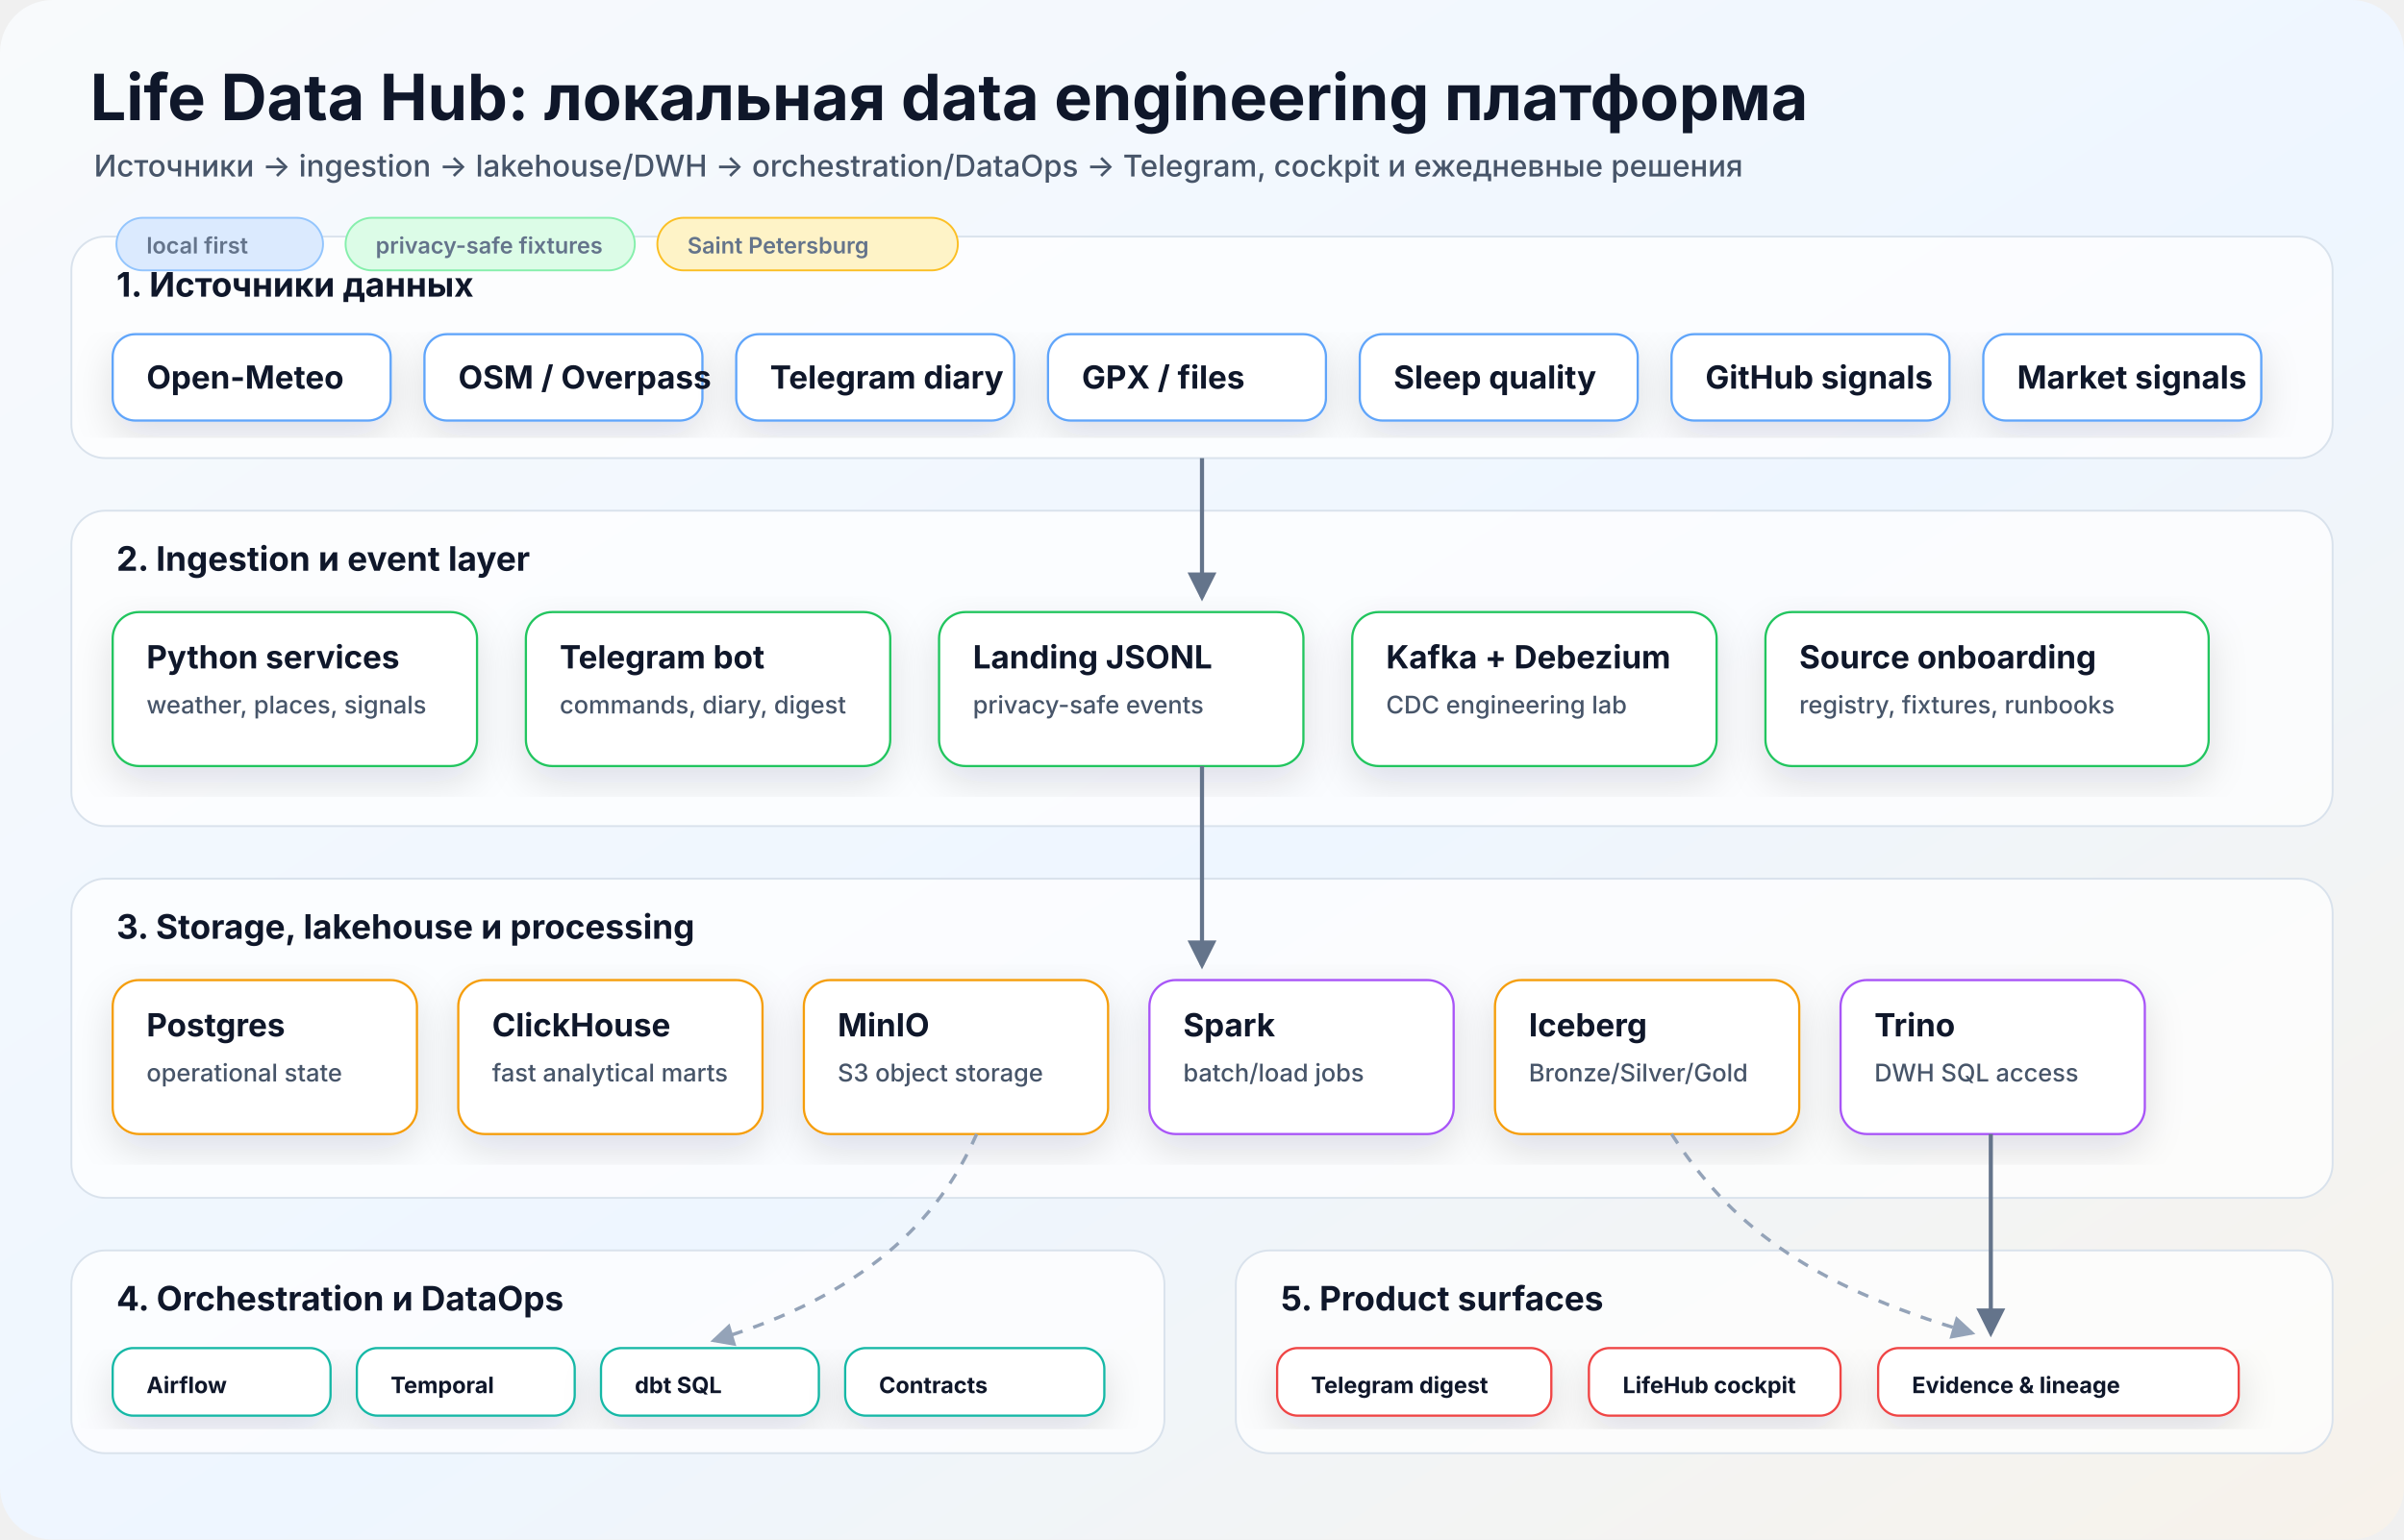
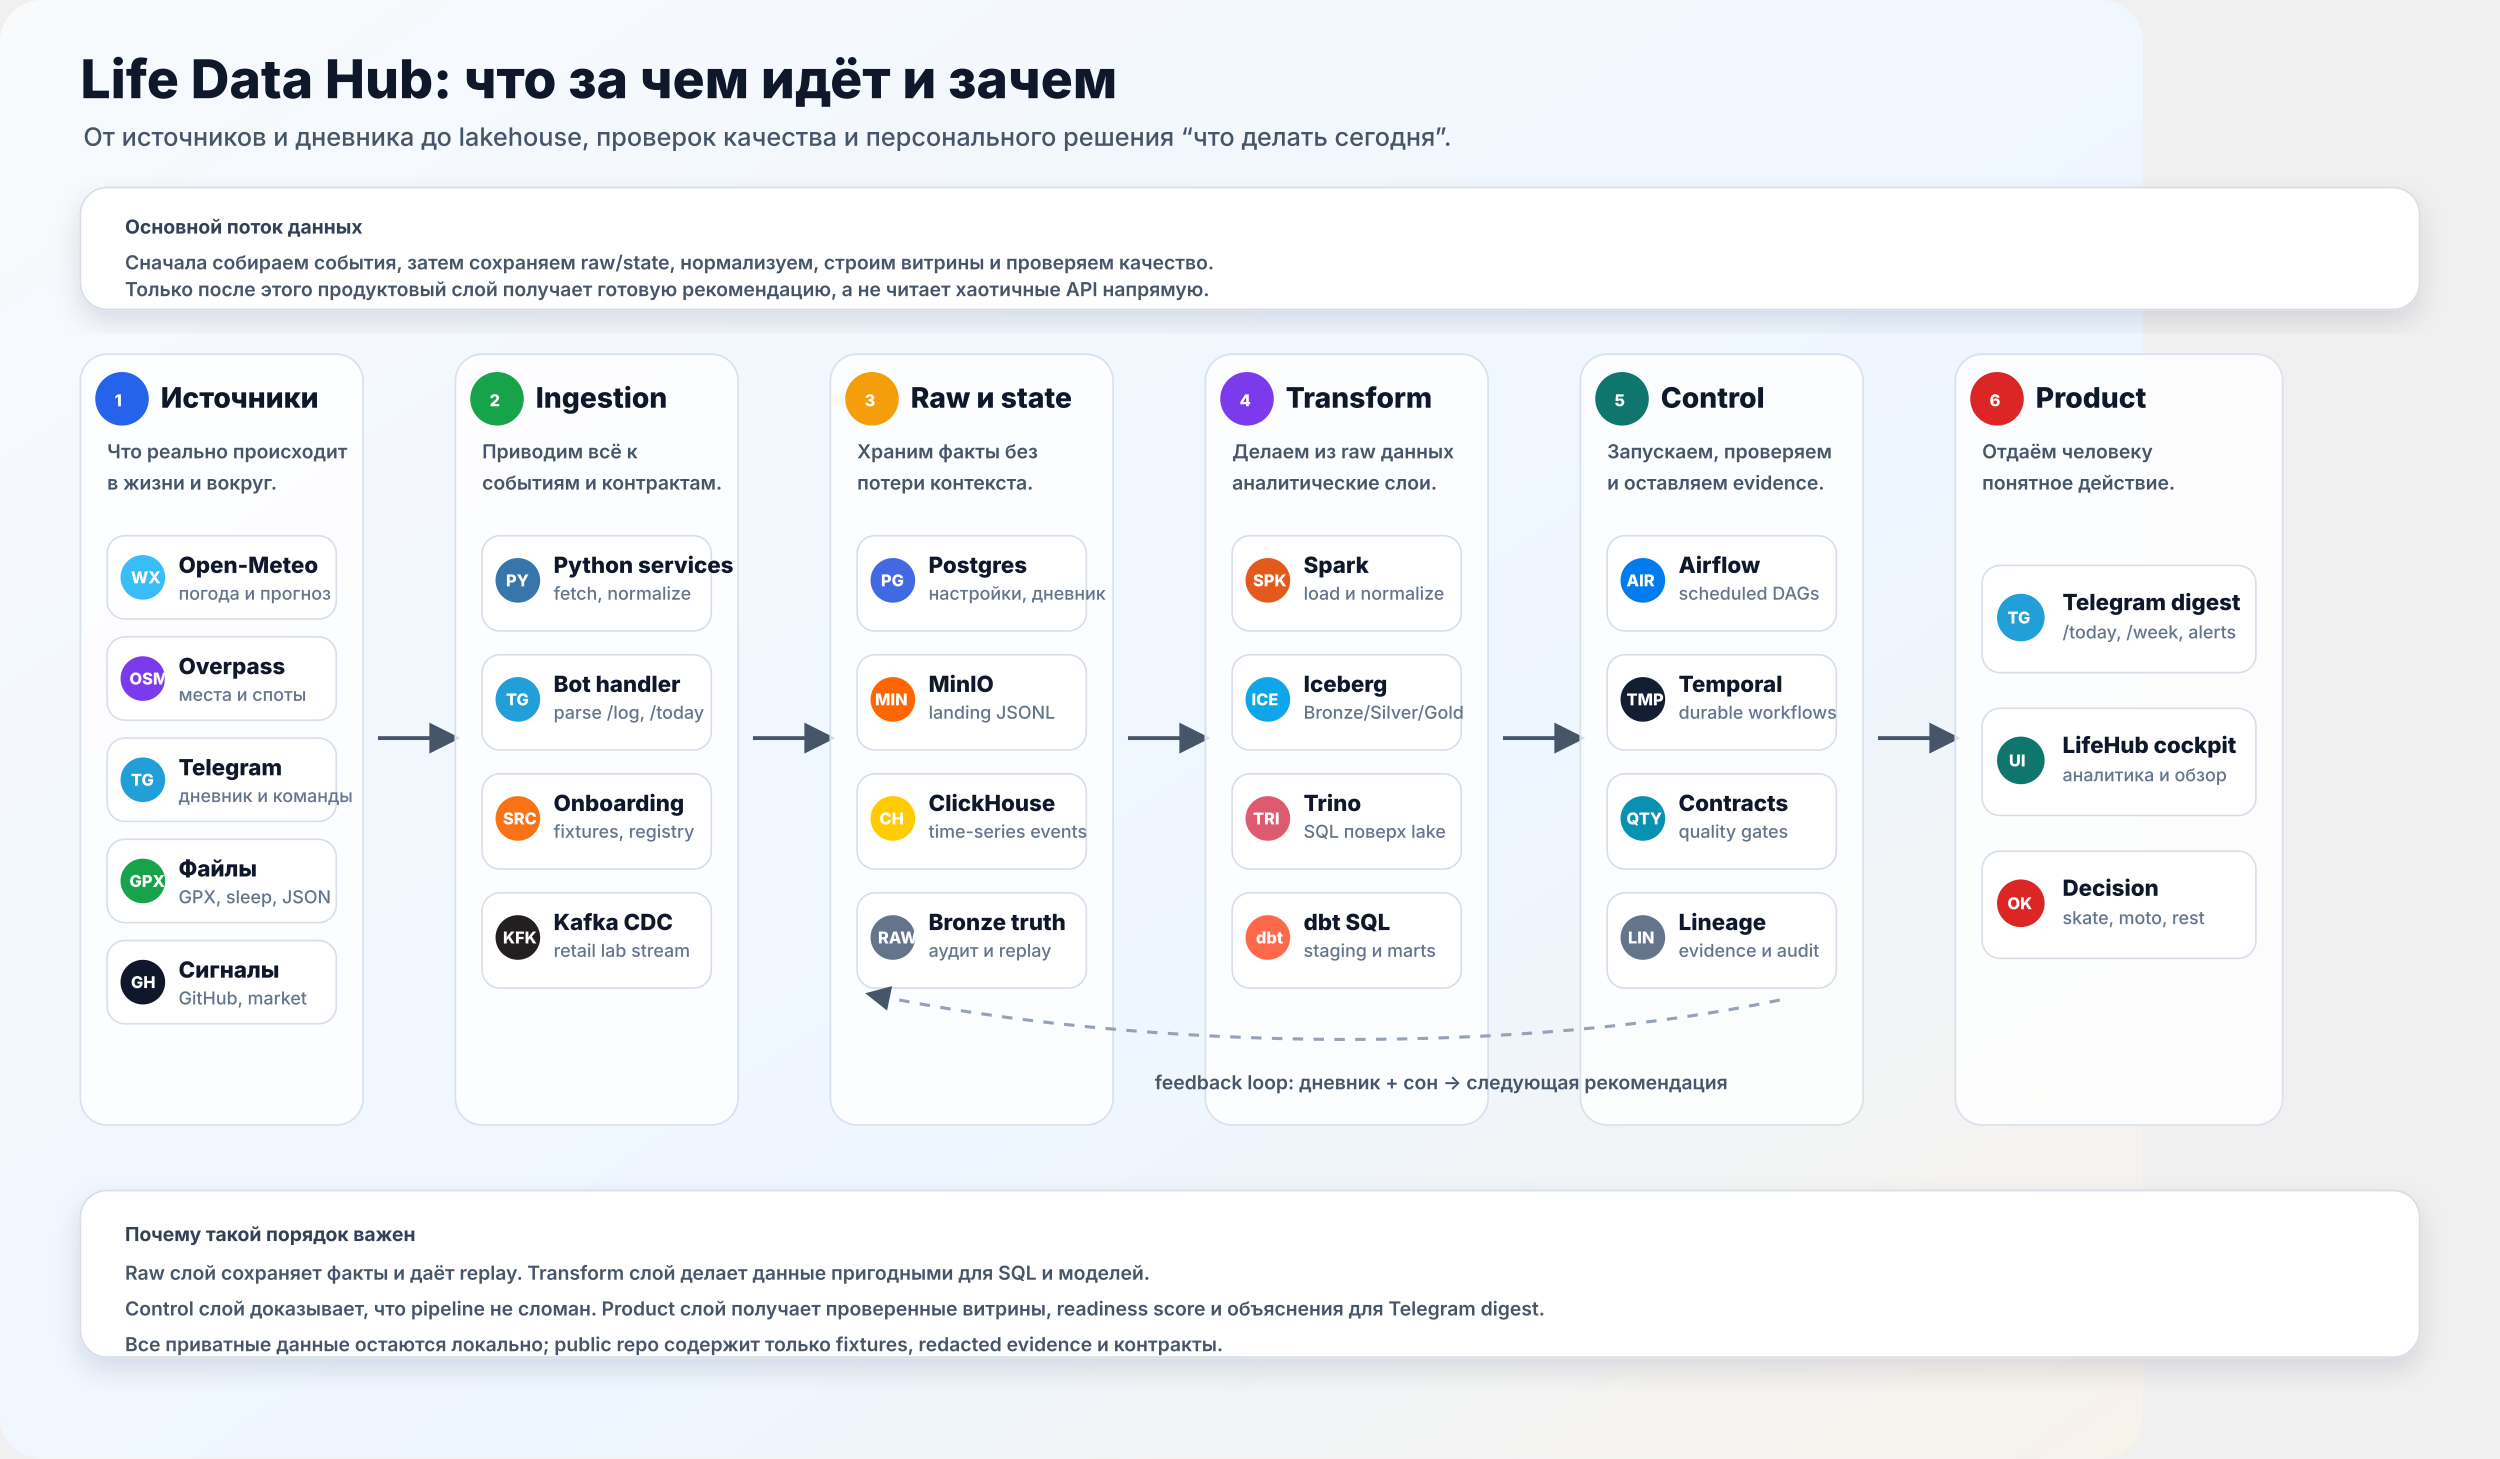
- <svg xmlns="http://www.w3.org/2000/svg" width="1280" height="820" viewBox="0 0 1280 820" role="img" aria-labelledby="title desc">
+ <svg xmlns="http://www.w3.org/2000/svg" width="1680" height="980" viewBox="0 0 1680 980" role="img" aria-labelledby="title desc">
  <defs>
    <linearGradient id="bg" x1="0" y1="0" x2="1" y2="1">
      <stop offset="0%" stop-color="#f8fafc" />
-       <stop offset="55%" stop-color="#eef6ff" />
+       <stop offset="62%" stop-color="#eef6ff" />
      <stop offset="100%" stop-color="#f7f2ea" />
    </linearGradient>
    <filter id="shadow" x="-20%" y="-20%" width="140%" height="140%">
-       <feDropShadow dx="0" dy="8" stdDeviation="10" flood-color="#0f172a" flood-opacity="0.12" />
+       <feDropShadow dx="0" dy="8" stdDeviation="9" flood-color="#0f172a" flood-opacity="0.12" />
    </filter>
+     <marker id="arrow" viewBox="0 0 10 10" refX="8.4" refY="5" markerWidth="8" markerHeight="8" orient="auto-start-reverse">
+       <path d="M 0 0 L 10 5 L 0 10 z" fill="#475569" />
+     </marker>
    <style>
-       .title { font: 700 34px Inter, ui-sans-serif, system-ui, -apple-system, BlinkMacSystemFont, "Segoe UI", sans-serif; fill: #0f172a; }
-       .subtitle { font: 500 16px Inter, ui-sans-serif, system-ui, -apple-system, BlinkMacSystemFont, "Segoe UI", sans-serif; fill: #475569; }
-       .lane-title { font: 700 18px Inter, ui-sans-serif, system-ui, -apple-system, BlinkMacSystemFont, "Segoe UI", sans-serif; fill: #0f172a; }
-       .card-title { font: 700 17px Inter, ui-sans-serif, system-ui, -apple-system, BlinkMacSystemFont, "Segoe UI", sans-serif; fill: #0f172a; }
-       .card-text { font: 500 13px Inter, ui-sans-serif, system-ui, -apple-system, BlinkMacSystemFont, "Segoe UI", sans-serif; fill: #475569; }
-       .tag { font: 700 12px Inter, ui-sans-serif, system-ui, -apple-system, BlinkMacSystemFont, "Segoe UI", sans-serif; fill: #0f172a; }
-       .small { font: 600 12px Inter, ui-sans-serif, system-ui, -apple-system, BlinkMacSystemFont, "Segoe UI", sans-serif; fill: #64748b; }
-       .lane { fill: rgba(255,255,255,0.72); stroke: #d9e2ec; stroke-width: 1; }
-       .card { fill: #ffffff; stroke: #d7dee8; stroke-width: 1.2; filter: url(#shadow); }
-       .source { stroke: #60a5fa; }
-       .ingest { stroke: #22c55e; }
-       .store { stroke: #f59e0b; }
-       .compute { stroke: #a855f7; }
-       .ops { stroke: #14b8a6; }
-       .surface { stroke: #ef4444; }
-       .arrow { fill: none; stroke: #64748b; stroke-width: 2.2; marker-end: url(#arrow); }
-       .soft-arrow { fill: none; stroke: #94a3b8; stroke-width: 1.8; stroke-dasharray: 6 6; marker-end: url(#arrow-soft); }
+       .title { font: 800 36px Inter, ui-sans-serif, system-ui, -apple-system, BlinkMacSystemFont, "Segoe UI", sans-serif; fill: #0f172a; }
+       .subtitle { font: 500 17px Inter, ui-sans-serif, system-ui, -apple-system, BlinkMacSystemFont, "Segoe UI", sans-serif; fill: #475569; }
+       .step-title { font: 800 19px Inter, ui-sans-serif, system-ui, -apple-system, BlinkMacSystemFont, "Segoe UI", sans-serif; fill: #0f172a; }
+       .purpose { font: 600 13px Inter, ui-sans-serif, system-ui, -apple-system, BlinkMacSystemFont, "Segoe UI", sans-serif; fill: #475569; }
+       .card-title { font: 800 15px Inter, ui-sans-serif, system-ui, -apple-system, BlinkMacSystemFont, "Segoe UI", sans-serif; fill: #0f172a; }
+       .card-text { font: 500 12px Inter, ui-sans-serif, system-ui, -apple-system, BlinkMacSystemFont, "Segoe UI", sans-serif; fill: #64748b; }
+       .badge { font: 800 11px Inter, ui-sans-serif, system-ui, -apple-system, BlinkMacSystemFont, "Segoe UI", sans-serif; fill: #ffffff; }
+       .note { font: 700 13px Inter, ui-sans-serif, system-ui, -apple-system, BlinkMacSystemFont, "Segoe UI", sans-serif; fill: #334155; }
+       .rail { fill: #ffffff; stroke: #d7dee8; stroke-width: 1.2; filter: url(#shadow); }
+       .step { fill: rgba(255,255,255,0.78); stroke: #d9e2ec; stroke-width: 1.2; }
+       .card { fill: #ffffff; stroke: #d7dee8; stroke-width: 1.1; }
+       .arrow { fill: none; stroke: #475569; stroke-width: 2.6; marker-end: url(#arrow); }
+       .feedback { fill: none; stroke: #94a3b8; stroke-width: 2.1; stroke-dasharray: 7 7; marker-end: url(#arrow); }
    </style>
-     <marker id="arrow" viewBox="0 0 10 10" refX="8.5" refY="5" markerWidth="7" markerHeight="7" orient="auto-start-reverse">
-       <path d="M 0 0 L 10 5 L 0 10 z" fill="#64748b" />
-     </marker>
-     <marker id="arrow-soft" viewBox="0 0 10 10" refX="8.5" refY="5" markerWidth="7" markerHeight="7" orient="auto-start-reverse">
-       <path d="M 0 0 L 10 5 L 0 10 z" fill="#94a3b8" />
-     </marker>
  </defs>
-   <rect width="1280" height="820" rx="28" fill="url(#bg)" />
-   <text x="48" y="64" class="title">Life Data Hub: локальная data engineering платформа</text>
-   <text x="50" y="94" class="subtitle">Источники → ingestion → lakehouse/DWH → orchestration/DataOps → Telegram, cockpit и ежедневные решения</text>
-   <rect x="38" y="126" width="1204" height="118" rx="18" class="lane" />
-   <text x="62" y="158" class="lane-title">1. Источники данных</text>
-   <g transform="translate(60 178)">
-     <rect width="148" height="46" rx="12" class="card source" />
-     <text x="18" y="29" class="card-title">Open-Meteo</text>
-   </g>
-   <g transform="translate(226 178)">
-     <rect width="148" height="46" rx="12" class="card source" />
-     <text x="18" y="29" class="card-title">OSM / Overpass</text>
-   </g>
-   <g transform="translate(392 178)">
-     <rect width="148" height="46" rx="12" class="card source" />
-     <text x="18" y="29" class="card-title">Telegram diary</text>
-   </g>
-   <g transform="translate(558 178)">
-     <rect width="148" height="46" rx="12" class="card source" />
-     <text x="18" y="29" class="card-title">GPX / files</text>
-   </g>
-   <g transform="translate(724 178)">
-     <rect width="148" height="46" rx="12" class="card source" />
-     <text x="18" y="29" class="card-title">Sleep quality</text>
-   </g>
-   <g transform="translate(890 178)">
-     <rect width="148" height="46" rx="12" class="card source" />
-     <text x="18" y="29" class="card-title">GitHub signals</text>
-   </g>
-   <g transform="translate(1056 178)">
-     <rect width="148" height="46" rx="12" class="card source" />
-     <text x="18" y="29" class="card-title">Market signals</text>
-   </g>
-   <rect x="38" y="272" width="1204" height="168" rx="18" class="lane" />
-   <text x="62" y="304" class="lane-title">2. Ingestion и event layer</text>
-   <g transform="translate(60 326)">
-     <rect width="194" height="82" rx="14" class="card ingest" />
-     <text x="18" y="30" class="card-title">Python services</text>
-     <text x="18" y="54" class="card-text">weather, places, signals</text>
-   </g>
-   <g transform="translate(280 326)">
-     <rect width="194" height="82" rx="14" class="card ingest" />
-     <text x="18" y="30" class="card-title">Telegram bot</text>
-     <text x="18" y="54" class="card-text">commands, diary, digest</text>
-   </g>
-   <g transform="translate(500 326)">
-     <rect width="194" height="82" rx="14" class="card ingest" />
-     <text x="18" y="30" class="card-title">Landing JSONL</text>
-     <text x="18" y="54" class="card-text">privacy-safe events</text>
-   </g>
-   <g transform="translate(720 326)">
-     <rect width="194" height="82" rx="14" class="card ingest" />
-     <text x="18" y="30" class="card-title">Kafka + Debezium</text>
-     <text x="18" y="54" class="card-text">CDC engineering lab</text>
-   </g>
-   <g transform="translate(940 326)">
-     <rect width="236" height="82" rx="14" class="card ingest" />
-     <text x="18" y="30" class="card-title">Source onboarding</text>
-     <text x="18" y="54" class="card-text">registry, fixtures, runbooks</text>
-   </g>
-   <rect x="38" y="468" width="1204" height="170" rx="18" class="lane" />
-   <text x="62" y="500" class="lane-title">3. Storage, lakehouse и processing</text>
-   <g transform="translate(60 522)">
-     <rect width="162" height="82" rx="14" class="card store" />
-     <text x="18" y="30" class="card-title">Postgres</text>
-     <text x="18" y="54" class="card-text">operational state</text>
-   </g>
-   <g transform="translate(244 522)">
-     <rect width="162" height="82" rx="14" class="card store" />
-     <text x="18" y="30" class="card-title">ClickHouse</text>
-     <text x="18" y="54" class="card-text">fast analytical marts</text>
-   </g>
-   <g transform="translate(428 522)">
-     <rect width="162" height="82" rx="14" class="card store" />
-     <text x="18" y="30" class="card-title">MinIO</text>
-     <text x="18" y="54" class="card-text">S3 object storage</text>
-   </g>
-   <g transform="translate(612 522)">
-     <rect width="162" height="82" rx="14" class="card compute" />
-     <text x="18" y="30" class="card-title">Spark</text>
-     <text x="18" y="54" class="card-text">batch/load jobs</text>
-   </g>
-   <g transform="translate(796 522)">
-     <rect width="162" height="82" rx="14" class="card store" />
-     <text x="18" y="30" class="card-title">Iceberg</text>
-     <text x="18" y="54" class="card-text">Bronze/Silver/Gold</text>
-   </g>
-   <g transform="translate(980 522)">
-     <rect width="162" height="82" rx="14" class="card compute" />
-     <text x="18" y="30" class="card-title">Trino</text>
-     <text x="18" y="54" class="card-text">DWH SQL access</text>
-   </g>
-   <rect x="38" y="666" width="582" height="108" rx="18" class="lane" />
-   <text x="62" y="698" class="lane-title">4. Orchestration и DataOps</text>
-   <g transform="translate(60 718)">
-     <rect width="116" height="36" rx="11" class="card ops" />
-     <text x="18" y="24" class="tag">Airflow</text>
-   </g>
-   <g transform="translate(190 718)">
-     <rect width="116" height="36" rx="11" class="card ops" />
-     <text x="18" y="24" class="tag">Temporal</text>
-   </g>
-   <g transform="translate(320 718)">
-     <rect width="116" height="36" rx="11" class="card ops" />
-     <text x="18" y="24" class="tag">dbt SQL</text>
-   </g>
-   <g transform="translate(450 718)">
-     <rect width="138" height="36" rx="11" class="card ops" />
-     <text x="18" y="24" class="tag">Contracts</text>
-   </g>
-   <rect x="658" y="666" width="584" height="108" rx="18" class="lane" />
-   <text x="682" y="698" class="lane-title">5. Product surfaces</text>
-   <g transform="translate(680 718)">
-     <rect width="146" height="36" rx="11" class="card surface" />
-     <text x="18" y="24" class="tag">Telegram digest</text>
-   </g>
-   <g transform="translate(846 718)">
-     <rect width="134" height="36" rx="11" class="card surface" />
-     <text x="18" y="24" class="tag">LifeHub cockpit</text>
-   </g>
-   <g transform="translate(1000 718)">
-     <rect width="192" height="36" rx="11" class="card surface" />
-     <text x="18" y="24" class="tag">Evidence &amp; lineage</text>
-   </g>
-   <path d="M 640 244 L 640 318" class="arrow" />
-   <path d="M 640 408 L 640 514" class="arrow" />
-   <path d="M 1060 604 L 1060 710" class="arrow" />
-   <path d="M 520 604 C 500 650 460 690 380 714" class="soft-arrow" />
-   <path d="M 890 604 C 920 650 960 684 1050 710" class="soft-arrow" />
-   <g transform="translate(62 116)">
-     <rect width="110" height="28" rx="14" fill="#dbeafe" stroke="#93c5fd" />
-     <text x="16" y="19" class="small">local first</text>
-   </g>
-   <g transform="translate(184 116)">
-     <rect width="154" height="28" rx="14" fill="#dcfce7" stroke="#86efac" />
-     <text x="16" y="19" class="small">privacy-safe fixtures</text>
-   </g>
-   <g transform="translate(350 116)">
-     <rect width="160" height="28" rx="14" fill="#fef3c7" stroke="#fbbf24" />
-     <text x="16" y="19" class="small">Saint Petersburg</text>
-   </g>
+   <rect width="1440" height="980" rx="28" fill="url(#bg)" />
+   <text x="54" y="66" class="title">Life Data Hub: что за чем идёт и зачем</text>
+   <text x="56" y="98" class="subtitle">От источников и дневника до lakehouse, проверок качества и персонального решения “что делать сегодня”.</text>
+   <rect x="54" y="126" width="1572" height="82" rx="18" class="rail" />
+   <text x="84" y="157" class="note">Основной поток данных</text>
+   <text x="84" y="181" class="purpose">Сначала собираем события, затем сохраняем raw/state, нормализуем, строим витрины и проверяем качество.</text>
+   <text x="84" y="199" class="purpose">Только после этого продуктовый слой получает готовую рекомендацию, а не читает хаотичные API напрямую.</text>
+   <g transform="translate(54 238)">
+     <rect width="190" height="518" rx="18" class="step" />
+     <circle cx="28" cy="30" r="18" fill="#2563eb" />
+     <text x="23" y="35" class="badge">1</text>
+     <text x="54" y="36" class="step-title">Источники</text>
+     <text x="18" y="70" class="purpose">Что реально происходит</text>
+     <text x="18" y="91" class="purpose">в жизни и вокруг.</text>
+     <g transform="translate(18 122)">
+       <rect width="154" height="56" rx="12" class="card" />
+       <circle cx="24" cy="28" r="15" fill="#38bdf8" />
+       <text x="16" y="32" class="badge">WX</text>
+       <text x="48" y="25" class="card-title">Open-Meteo</text>
+       <text x="48" y="43" class="card-text">погода и прогноз</text>
+     </g>
+     <g transform="translate(18 190)">
+       <rect width="154" height="56" rx="12" class="card" />
+       <circle cx="24" cy="28" r="15" fill="#7c3aed" />
+       <text x="15" y="32" class="badge">OSM</text>
+       <text x="48" y="25" class="card-title">Overpass</text>
+       <text x="48" y="43" class="card-text">места и споты</text>
+     </g>
+     <g transform="translate(18 258)">
+       <rect width="154" height="56" rx="12" class="card" />
+       <circle cx="24" cy="28" r="15" fill="#229ED9" />
+       <text x="16" y="32" class="badge">TG</text>
+       <text x="48" y="25" class="card-title">Telegram</text>
+       <text x="48" y="43" class="card-text">дневник и команды</text>
+     </g>
+     <g transform="translate(18 326)">
+       <rect width="154" height="56" rx="12" class="card" />
+       <circle cx="24" cy="28" r="15" fill="#16a34a" />
+       <text x="15" y="32" class="badge">GPX</text>
+       <text x="48" y="25" class="card-title">Файлы</text>
+       <text x="48" y="43" class="card-text">GPX, sleep, JSON</text>
+     </g>
+     <g transform="translate(18 394)">
+       <rect width="154" height="56" rx="12" class="card" />
+       <circle cx="24" cy="28" r="15" fill="#0f172a" />
+       <text x="16" y="32" class="badge">GH</text>
+       <text x="48" y="25" class="card-title">Сигналы</text>
+       <text x="48" y="43" class="card-text">GitHub, market</text>
+     </g>
+   </g>
+   <path d="M 254 496 L 306 496" class="arrow" />
+   <g transform="translate(306 238)">
+     <rect width="190" height="518" rx="18" class="step" />
+     <circle cx="28" cy="30" r="18" fill="#16a34a" />
+     <text x="23" y="35" class="badge">2</text>
+     <text x="54" y="36" class="step-title">Ingestion</text>
+     <text x="18" y="70" class="purpose">Приводим всё к</text>
+     <text x="18" y="91" class="purpose">событиям и контрактам.</text>
+     <g transform="translate(18 122)">
+       <rect width="154" height="64" rx="12" class="card" />
+       <circle cx="24" cy="30" r="15" fill="#3776ab" />
+       <text x="16" y="34" class="badge">PY</text>
+       <text x="48" y="25" class="card-title">Python services</text>
+       <text x="48" y="43" class="card-text">fetch, normalize</text>
+     </g>
+     <g transform="translate(18 202)">
+       <rect width="154" height="64" rx="12" class="card" />
+       <circle cx="24" cy="30" r="15" fill="#229ED9" />
+       <text x="16" y="34" class="badge">TG</text>
+       <text x="48" y="25" class="card-title">Bot handler</text>
+       <text x="48" y="43" class="card-text">parse /log, /today</text>
+     </g>
+     <g transform="translate(18 282)">
+       <rect width="154" height="64" rx="12" class="card" />
+       <circle cx="24" cy="30" r="15" fill="#f97316" />
+       <text x="14" y="34" class="badge">SRC</text>
+       <text x="48" y="25" class="card-title">Onboarding</text>
+       <text x="48" y="43" class="card-text">fixtures, registry</text>
+     </g>
+     <g transform="translate(18 362)">
+       <rect width="154" height="64" rx="12" class="card" />
+       <circle cx="24" cy="30" r="15" fill="#231f20" />
+       <text x="14" y="34" class="badge">KFK</text>
+       <text x="48" y="25" class="card-title">Kafka CDC</text>
+       <text x="48" y="43" class="card-text">retail lab stream</text>
+     </g>
+   </g>
+   <path d="M 506 496 L 558 496" class="arrow" />
+   <g transform="translate(558 238)">
+     <rect width="190" height="518" rx="18" class="step" />
+     <circle cx="28" cy="30" r="18" fill="#f59e0b" />
+     <text x="23" y="35" class="badge">3</text>
+     <text x="54" y="36" class="step-title">Raw и state</text>
+     <text x="18" y="70" class="purpose">Храним факты без</text>
+     <text x="18" y="91" class="purpose">потери контекста.</text>
+     <g transform="translate(18 122)">
+       <rect width="154" height="64" rx="12" class="card" />
+       <circle cx="24" cy="30" r="15" fill="#4169e1" />
+       <text x="16" y="34" class="badge">PG</text>
+       <text x="48" y="25" class="card-title">Postgres</text>
+       <text x="48" y="43" class="card-text">настройки, дневник</text>
+     </g>
+     <g transform="translate(18 202)">
+       <rect width="154" height="64" rx="12" class="card" />
+       <circle cx="24" cy="30" r="15" fill="#ff6600" />
+       <text x="12" y="34" class="badge">MIN</text>
+       <text x="48" y="25" class="card-title">MinIO</text>
+       <text x="48" y="43" class="card-text">landing JSONL</text>
+     </g>
+     <g transform="translate(18 282)">
+       <rect width="154" height="64" rx="12" class="card" />
+       <circle cx="24" cy="30" r="15" fill="#ffcc01" />
+       <text x="15" y="34" class="badge" fill="#111827">CH</text>
+       <text x="48" y="25" class="card-title">ClickHouse</text>
+       <text x="48" y="43" class="card-text">time-series events</text>
+     </g>
+     <g transform="translate(18 362)">
+       <rect width="154" height="64" rx="12" class="card" />
+       <circle cx="24" cy="30" r="15" fill="#64748b" />
+       <text x="14" y="34" class="badge">RAW</text>
+       <text x="48" y="25" class="card-title">Bronze truth</text>
+       <text x="48" y="43" class="card-text">аудит и replay</text>
+     </g>
+   </g>
+   <path d="M 758 496 L 810 496" class="arrow" />
+   <g transform="translate(810 238)">
+     <rect width="190" height="518" rx="18" class="step" />
+     <circle cx="28" cy="30" r="18" fill="#7c3aed" />
+     <text x="23" y="35" class="badge">4</text>
+     <text x="54" y="36" class="step-title">Transform</text>
+     <text x="18" y="70" class="purpose">Делаем из raw данных</text>
+     <text x="18" y="91" class="purpose">аналитические слои.</text>
+     <g transform="translate(18 122)">
+       <rect width="154" height="64" rx="12" class="card" />
+       <circle cx="24" cy="30" r="15" fill="#e25a1c" />
+       <text x="14" y="34" class="badge">SPK</text>
+       <text x="48" y="25" class="card-title">Spark</text>
+       <text x="48" y="43" class="card-text">load и normalize</text>
+     </g>
+     <g transform="translate(18 202)">
+       <rect width="154" height="64" rx="12" class="card" />
+       <circle cx="24" cy="30" r="15" fill="#0ea5e9" />
+       <text x="13" y="34" class="badge">ICE</text>
+       <text x="48" y="25" class="card-title">Iceberg</text>
+       <text x="48" y="43" class="card-text">Bronze/Silver/Gold</text>
+     </g>
+     <g transform="translate(18 282)">
+       <rect width="154" height="64" rx="12" class="card" />
+       <circle cx="24" cy="30" r="15" fill="#dd5a6f" />
+       <text x="14" y="34" class="badge">TRI</text>
+       <text x="48" y="25" class="card-title">Trino</text>
+       <text x="48" y="43" class="card-text">SQL поверх lake</text>
+     </g>
+     <g transform="translate(18 362)">
+       <rect width="154" height="64" rx="12" class="card" />
+       <circle cx="24" cy="30" r="15" fill="#ff694b" />
+       <text x="16" y="34" class="badge">dbt</text>
+       <text x="48" y="25" class="card-title">dbt SQL</text>
+       <text x="48" y="43" class="card-text">staging и marts</text>
+     </g>
+   </g>
+   <path d="M 1010 496 L 1062 496" class="arrow" />
+   <g transform="translate(1062 238)">
+     <rect width="190" height="518" rx="18" class="step" />
+     <circle cx="28" cy="30" r="18" fill="#0f766e" />
+     <text x="23" y="35" class="badge">5</text>
+     <text x="54" y="36" class="step-title">Control</text>
+     <text x="18" y="70" class="purpose">Запускаем, проверяем</text>
+     <text x="18" y="91" class="purpose">и оставляем evidence.</text>
+     <g transform="translate(18 122)">
+       <rect width="154" height="64" rx="12" class="card" />
+       <circle cx="24" cy="30" r="15" fill="#017cee" />
+       <text x="13" y="34" class="badge">AIR</text>
+       <text x="48" y="25" class="card-title">Airflow</text>
+       <text x="48" y="43" class="card-text">scheduled DAGs</text>
+     </g>
+     <g transform="translate(18 202)">
+       <rect width="154" height="64" rx="12" class="card" />
+       <circle cx="24" cy="30" r="15" fill="#141e33" />
+       <text x="13" y="34" class="badge">TMP</text>
+       <text x="48" y="25" class="card-title">Temporal</text>
+       <text x="48" y="43" class="card-text">durable workflows</text>
+     </g>
+     <g transform="translate(18 282)">
+       <rect width="154" height="64" rx="12" class="card" />
+       <circle cx="24" cy="30" r="15" fill="#0891b2" />
+       <text x="13" y="34" class="badge">QTY</text>
+       <text x="48" y="25" class="card-title">Contracts</text>
+       <text x="48" y="43" class="card-text">quality gates</text>
+     </g>
+     <g transform="translate(18 362)">
+       <rect width="154" height="64" rx="12" class="card" />
+       <circle cx="24" cy="30" r="15" fill="#64748b" />
+       <text x="14" y="34" class="badge">LIN</text>
+       <text x="48" y="25" class="card-title">Lineage</text>
+       <text x="48" y="43" class="card-text">evidence и audit</text>
+     </g>
+   </g>
+   <path d="M 1262 496 L 1314 496" class="arrow" />
+   <g transform="translate(1196 238)">
+     <path d="M 0 434 C -170 470 -420 470 -612 430" class="feedback" />
+     <text x="-420" y="494" class="purpose">feedback loop: дневник + сон -&gt; следующая рекомендация</text>
+   </g>
+   <g transform="translate(1314 238)">
+     <rect width="220" height="518" rx="18" class="step" />
+     <circle cx="28" cy="30" r="18" fill="#dc2626" />
+     <text x="23" y="35" class="badge">6</text>
+     <text x="54" y="36" class="step-title">Product</text>
+     <text x="18" y="70" class="purpose">Отдаём человеку</text>
+     <text x="18" y="91" class="purpose">понятное действие.</text>
+     <g transform="translate(18 142)">
+       <rect width="184" height="72" rx="12" class="card" />
+       <circle cx="26" cy="35" r="16" fill="#229ED9" />
+       <text x="17" y="39" class="badge">TG</text>
+       <text x="54" y="30" class="card-title">Telegram digest</text>
+       <text x="54" y="49" class="card-text">/today, /week, alerts</text>
+     </g>
+     <g transform="translate(18 238)">
+       <rect width="184" height="72" rx="12" class="card" />
+       <circle cx="26" cy="35" r="16" fill="#0f766e" />
+       <text x="18" y="39" class="badge">UI</text>
+       <text x="54" y="30" class="card-title">LifeHub cockpit</text>
+       <text x="54" y="49" class="card-text">аналитика и обзор</text>
+     </g>
+     <g transform="translate(18 334)">
+       <rect width="184" height="72" rx="12" class="card" />
+       <circle cx="26" cy="35" r="16" fill="#dc2626" />
+       <text x="17" y="39" class="badge">OK</text>
+       <text x="54" y="30" class="card-title">Decision</text>
+       <text x="54" y="49" class="card-text">skate, moto, rest</text>
+     </g>
+   </g>
+   <rect x="54" y="800" width="1572" height="112" rx="18" class="rail" />
+   <text x="84" y="834" class="note">Почему такой порядок важен</text>
+   <text x="84" y="860" class="purpose">Raw слой сохраняет факты и даёт replay. Transform слой делает данные пригодными для SQL и моделей.</text>
+   <text x="84" y="884" class="purpose">Control слой доказывает, что pipeline не сломан. Product слой получает проверенные витрины, readiness score и объяснения для Telegram digest.</text>
+   <text x="84" y="908" class="purpose">Все приватные данные остаются локально; public repo содержит только fixtures, redacted evidence и контракты.</text>
</svg>
